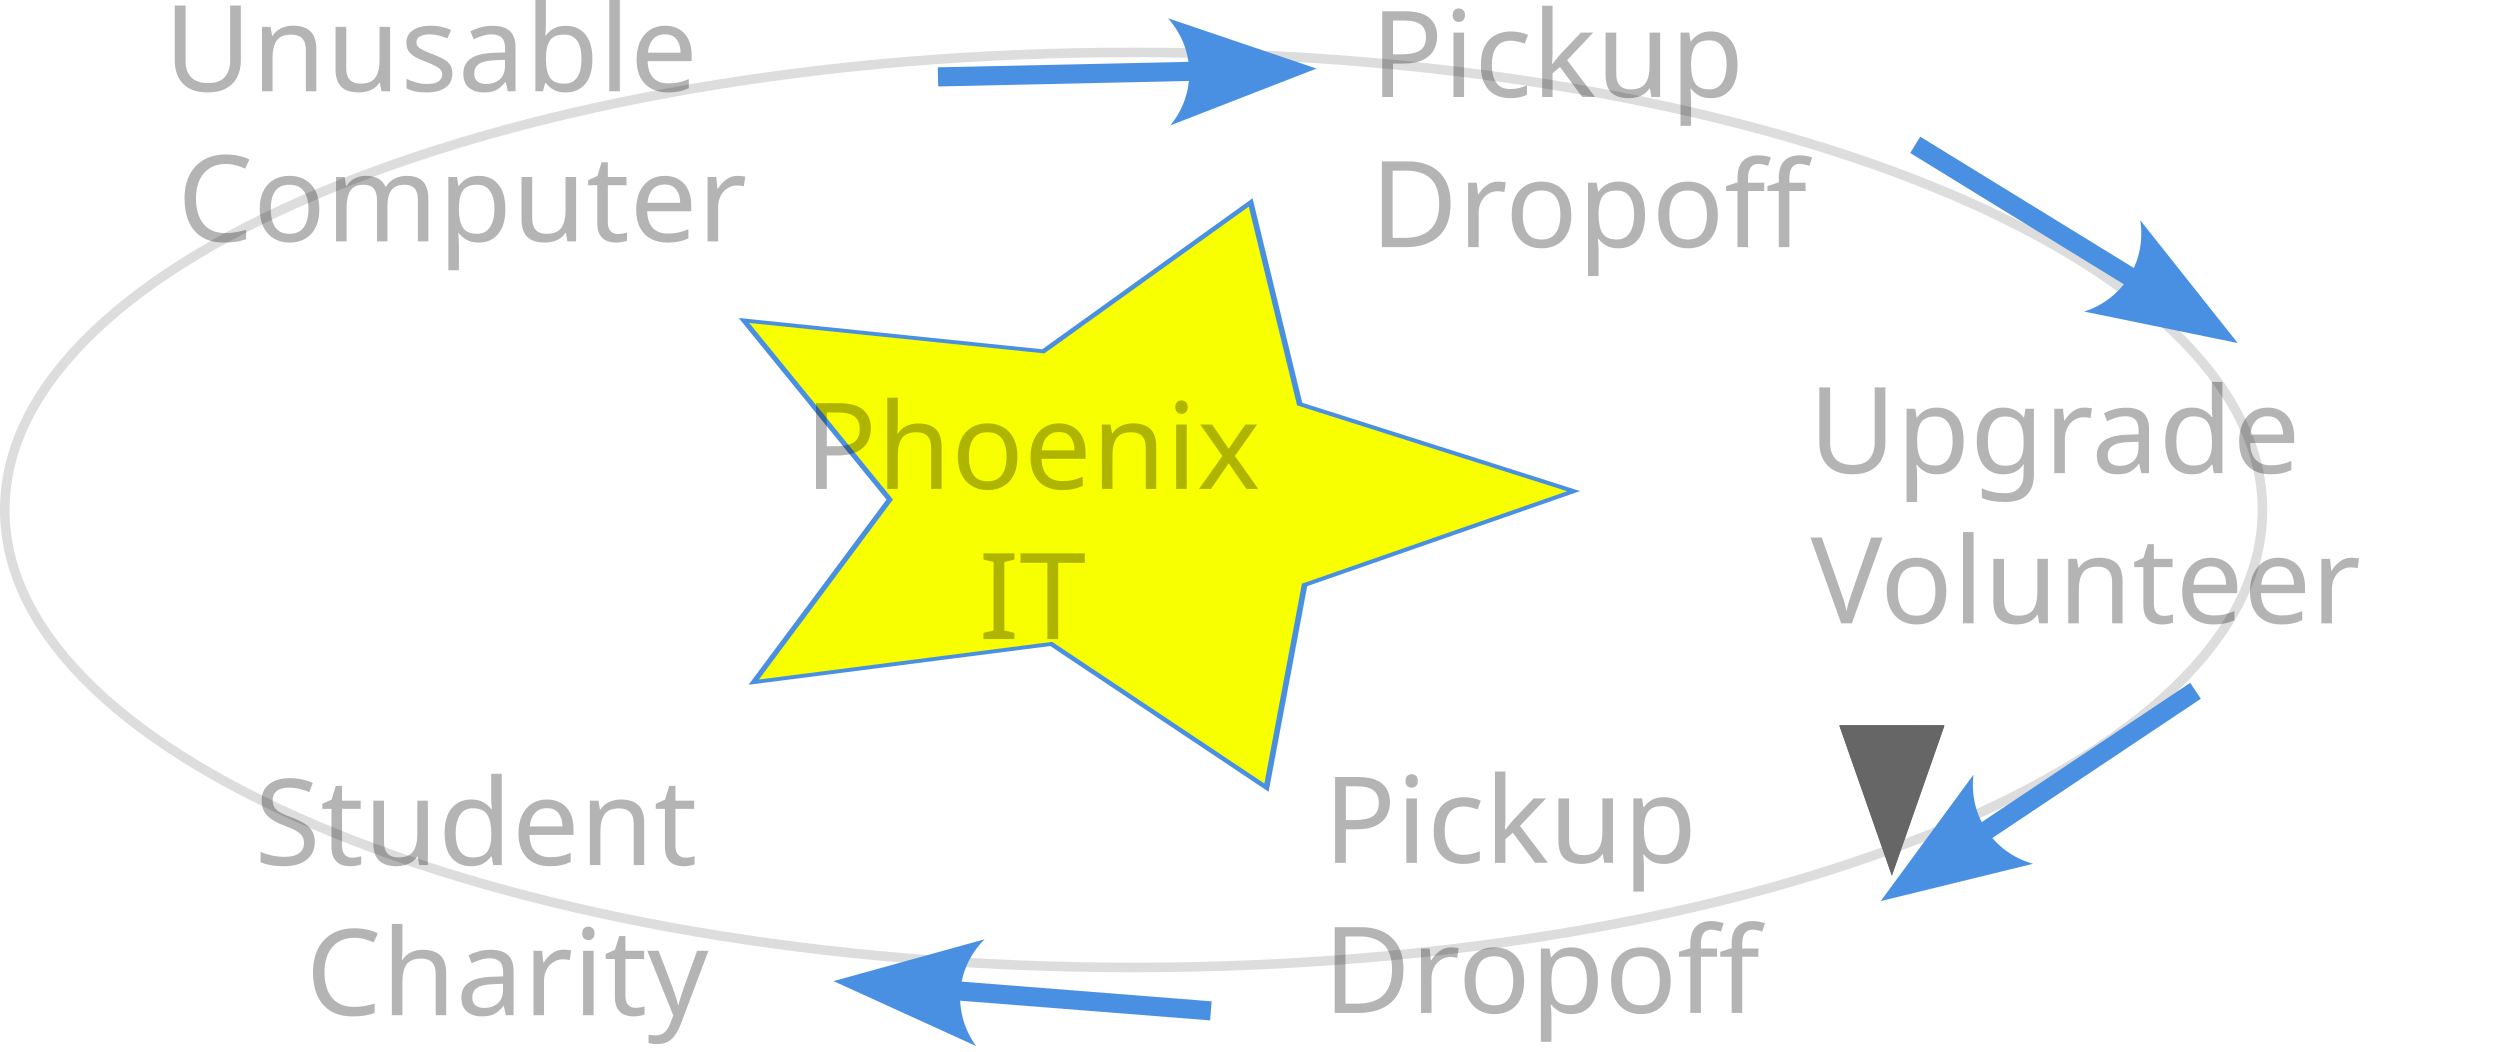
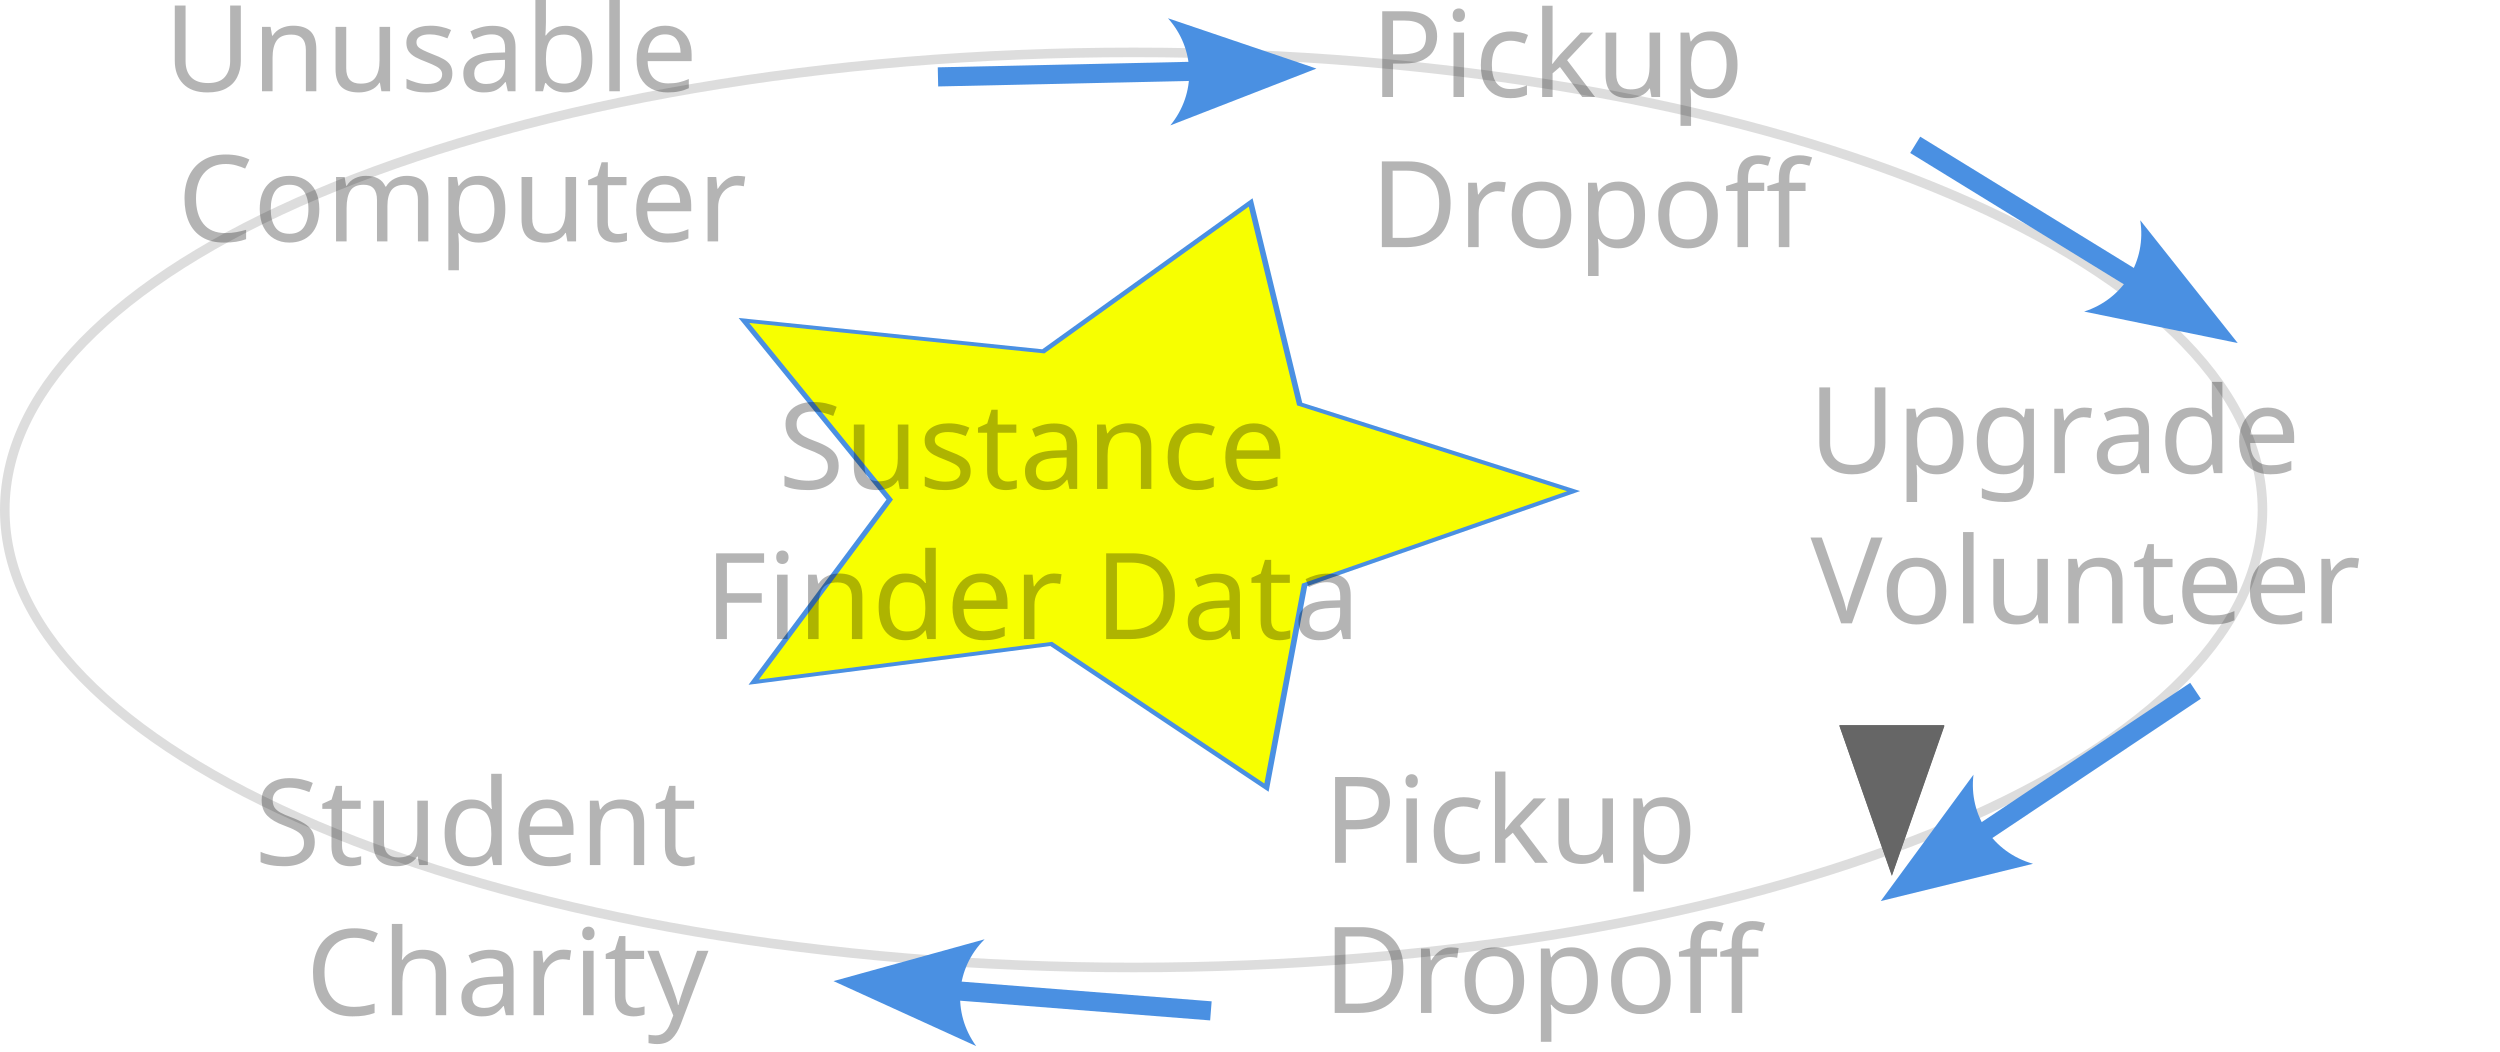
<svg xmlns="http://www.w3.org/2000/svg" width="333" height="140" viewBox="0 0 333 140" version="1.1" id="svg288">
  <defs id="defs292">
    <marker style="overflow:visible" id="Arrow2" refX="0" refY="0" orient="auto-start-reverse" markerWidth="7.7" markerHeight="5.6" viewBox="0 0 7.7 5.6" preserveAspectRatio="xMidYMid">
      <path transform="scale(0.7)" d="M -2,-4 9,0 -2,4 c 2,-2.33 2,-5.66 0,-8 z" style="fill:context-stroke;fill-rule:evenodd;stroke:none" id="arrow2L" />
    </marker>
    <marker style="overflow:visible" id="Arrow2-8" refX="0" refY="0" orient="auto-start-reverse" markerWidth="7.7" markerHeight="5.6" viewBox="0 0 7.7 5.6" preserveAspectRatio="xMidYMid">
      <path transform="scale(0.7)" d="M -2,-4 9,0 -2,4 c 2,-2.33 2,-5.66 0,-8 z" style="fill:context-stroke;fill-rule:evenodd;stroke:none" id="arrow2L-7" />
    </marker>
    <marker style="overflow:visible" id="Arrow2-2" refX="0" refY="0" orient="auto-start-reverse" markerWidth="7.7" markerHeight="5.6" viewBox="0 0 7.7 5.6" preserveAspectRatio="xMidYMid">
      <path transform="scale(0.7)" d="M -2,-4 9,0 -2,4 c 2,-2.33 2,-5.66 0,-8 z" style="fill:context-stroke;fill-rule:evenodd;stroke:none" id="arrow2L-0" />
    </marker>
    <marker style="overflow:visible" id="Arrow2-3" refX="0" refY="0" orient="auto-start-reverse" markerWidth="7.7" markerHeight="5.6" viewBox="0 0 7.7 5.6" preserveAspectRatio="xMidYMid">
      <path transform="scale(0.7)" d="M -2,-4 9,0 -2,4 c 2,-2.33 2,-5.66 0,-8 z" style="fill:context-stroke;fill-rule:evenodd;stroke:none" id="arrow2L-75" />
    </marker>
  </defs>
  <path style="opacity:0.999;fill:#f7ff00;fill-opacity:1;stroke:#4a90e2;stroke-width:0.378;stroke-dasharray:none;stroke-opacity:1" id="path2859" d="m 54.498,158.034 -17.706,9.144 -2.506,19.77 -14.168,-14.014 -19.576,3.726 8.95,-17.805 -9.593,-17.467 19.699,3.01 13.647,-14.521 3.225,19.665 z" transform="matrix(2.02405,0,0,1.365745,99.29952,-150.4124)" />
  <ellipse cx="150.999" cy="67.923" fill="none" stroke="#dddddd" stroke-width="1.275" id="circle254" rx="150.361" ry="60.944" />
  <path id="arrowCircle" d="m 300.999,157.34 a 150,150 0 1 1 0,-0.1" fill="none" stroke="none" />
  <marker id="arrowhead" markerWidth="10" markerHeight="7" refX="9" refY="3.5" orient="auto" transform="translate(-49.0011,-42.65974)">
    <polygon points="10,3.5 0,7 0,0 " fill="#666666" id="polygon257" />
  </marker>
  <use href="#arrowCircle" stroke="#666666" stroke-width="2" marker-start="url(#arrowhead)" marker-mid="url(#arrowhead)" marker-end="url(#arrowhead)" id="use260" transform="translate(-49.0011,-42.65974)" />
  <text xml:space="preserve" style="font-size:16px;font-family:'Noto sans';-inkscape-font-specification:'Noto sans';opacity:0.294;fill:#00de00;stroke-width:3.78" x="67.794" y="12.16" id="text506">
    <tspan id="tspan504" x="67.794" y="12.16" style="font-size:16px;text-align:center;text-anchor:middle;opacity:0.999;fill:#000000;fill-opacity:1">Unusable</tspan>
    <tspan x="67.794" y="32.16" id="tspan508" style="font-size:16px;text-align:center;text-anchor:middle;opacity:0.999;fill:#000000;fill-opacity:1">Computer</tspan>
  </text>
  <text xml:space="preserve" style="font-size:16px;font-family:'Noto sans';-inkscape-font-specification:'Noto sans';opacity:0.294;fill:#00de00;stroke-width:3.78" x="284.049" y="63.022" id="text506-3">
    <tspan x="284.049" y="63.022" id="tspan508-7" style="font-size:16px;text-align:center;text-anchor:middle;opacity:0.999;fill:#000000;fill-opacity:1">Upgrade</tspan>
    <tspan x="284.049" y="83.022" style="font-size:16px;text-align:center;text-anchor:middle;opacity:0.999;fill:#000000;fill-opacity:1" id="tspan1928">Volunteer</tspan>
  </text>
  <text xml:space="preserve" style="font-size:16px;font-family:'Noto sans';-inkscape-font-specification:'Noto sans';opacity:0.294;fill:#00de00;stroke-width:3.78" x="217.845" y="12.922" id="text506-5">
    <tspan x="217.845" y="12.922" id="tspan508-5" style="font-size:16px;text-align:center;text-anchor:middle;opacity:0.999;fill:#000000;fill-opacity:1">Pickup</tspan>
    <tspan x="217.845" y="32.922" style="font-size:16px;text-align:center;text-anchor:middle;opacity:0.999;fill:#000000;fill-opacity:1" id="tspan1953">Dropoff</tspan>
  </text>
  <text xml:space="preserve" style="font-size:16px;font-family:'Noto sans';-inkscape-font-specification:'Noto sans';opacity:0.294;fill:#00de00;stroke-width:3.78" x="211.563" y="114.922" id="text506-5-1">
    <tspan x="211.563" y="114.922" id="tspan508-5-2" style="font-size:16px;text-align:center;text-anchor:middle;opacity:0.999;fill:#000000;fill-opacity:1">Pickup</tspan>
    <tspan x="211.563" y="134.922" style="font-size:16px;text-align:center;text-anchor:middle;opacity:0.999;fill:#000000;fill-opacity:1" id="tspan1953-7">Dropoff</tspan>
  </text>
  <text xml:space="preserve" style="font-size:16px;font-family:'Noto sans';-inkscape-font-specification:'Noto sans';opacity:0.294;fill:#00de00;stroke-width:3.78" x="73.789" y="115.223" id="text506-5-1-0">
    <tspan x="73.789" y="115.223" style="font-size:16px;text-align:center;text-anchor:middle;opacity:0.999;fill:#000000;fill-opacity:1" id="tspan1953-7-3">Student</tspan>
    <tspan x="73.789" y="135.223" style="font-size:16px;text-align:center;text-anchor:middle;opacity:0.999;fill:#000000;fill-opacity:1" id="tspan2053">Charity</tspan>
  </text>
  <text xml:space="preserve" style="font-size:16px;font-family:'Noto sans';-inkscape-font-specification:'Noto sans';opacity:0.294;fill:#00de00;stroke-width:3.78" x="147.92" y="65.123" id="text506-5-1-0-6-2">
-     <tspan x="147.92" y="65.123" style="font-size:16px;text-align:center;text-anchor:middle;opacity:0.999;fill:#000000;fill-opacity:1" id="tspan1953-7-3-0-6">Phoenix</tspan>
-     <tspan x="147.92" y="85.123" style="font-size:16px;text-align:center;text-anchor:middle;opacity:0.999;fill:#000000;fill-opacity:1" id="tspan2119">IT</tspan>
+     <tspan x="147.92" y="65.123" style="font-size:16px;text-align:center;text-anchor:middle;opacity:0.999;fill:#000000;fill-opacity:1" id="tspan1953-7-3-0-6">Sustance</tspan>
+     <tspan x="147.92" y="85.123" style="font-size:16px;text-align:center;text-anchor:middle;opacity:0.999;fill:#000000;fill-opacity:1" id="tspan2119">Finder Data</tspan>
    <tspan x="147.92" y="105.123" style="font-size:16px;text-align:center;text-anchor:middle;opacity:0.999;fill:#000000;fill-opacity:1" id="tspan2053-6-1" />
  </text>
  <path style="opacity:0.999;fill:#f7ff00;fill-opacity:1;stroke:#4a90e2;stroke-width:2.549;stroke-opacity:1;marker-end:url(#Arrow2)" d="M 124.937,10.242 159.297,9.488" id="path2186" />
  <path style="opacity:0.999;fill:#f7ff00;fill-opacity:1;stroke:#4a90e2;stroke-width:2.549;stroke-opacity:1;marker-end:url(#Arrow2-8)" d="M 255.105,19.291 284.384,37.287" id="path2186-9" />
  <path style="opacity:0.999;fill:#f7ff00;fill-opacity:1;stroke:#4a90e2;stroke-width:2.549;stroke-opacity:1;marker-end:url(#Arrow2-2)" d="m 292.443,92.013 -28.577,19.09" id="path2186-2" />
  <path style="opacity:0.999;fill:#f7ff00;fill-opacity:1;stroke:#4a90e2;stroke-width:2.549;stroke-opacity:1;marker-end:url(#Arrow2-3)" d="m 161.292,134.648 -34.261,-2.702" id="path2186-92" />
</svg>
